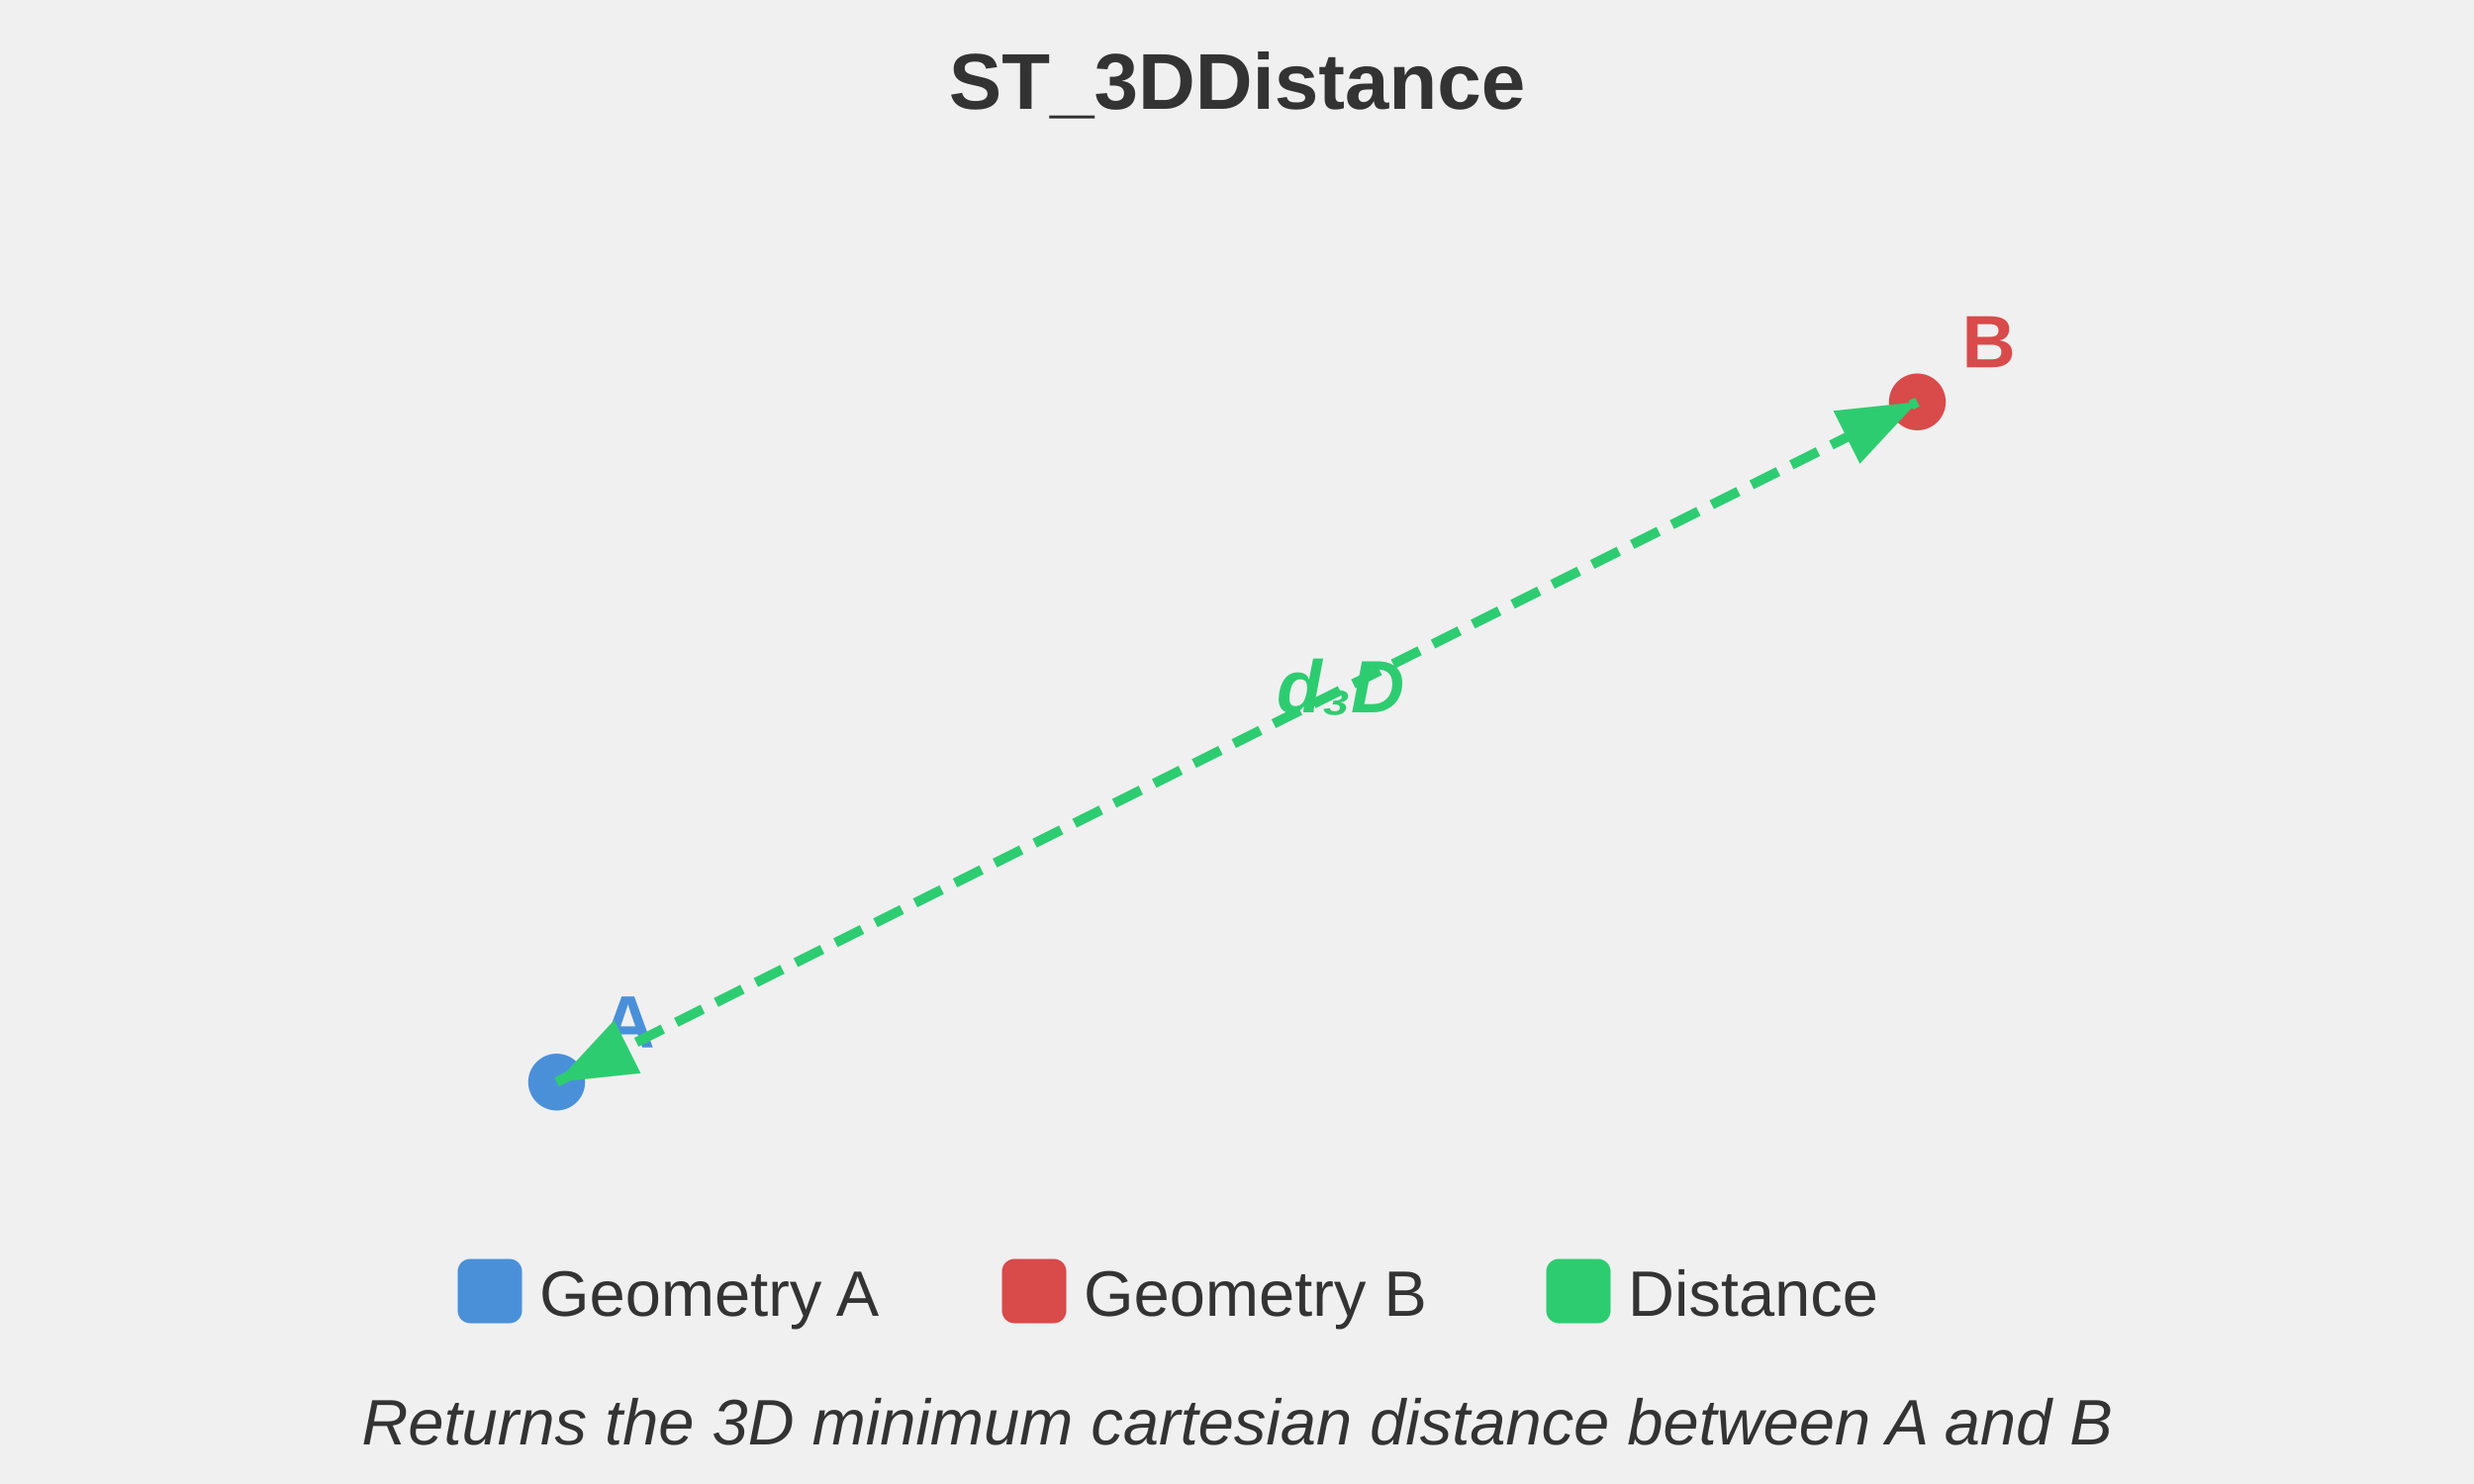
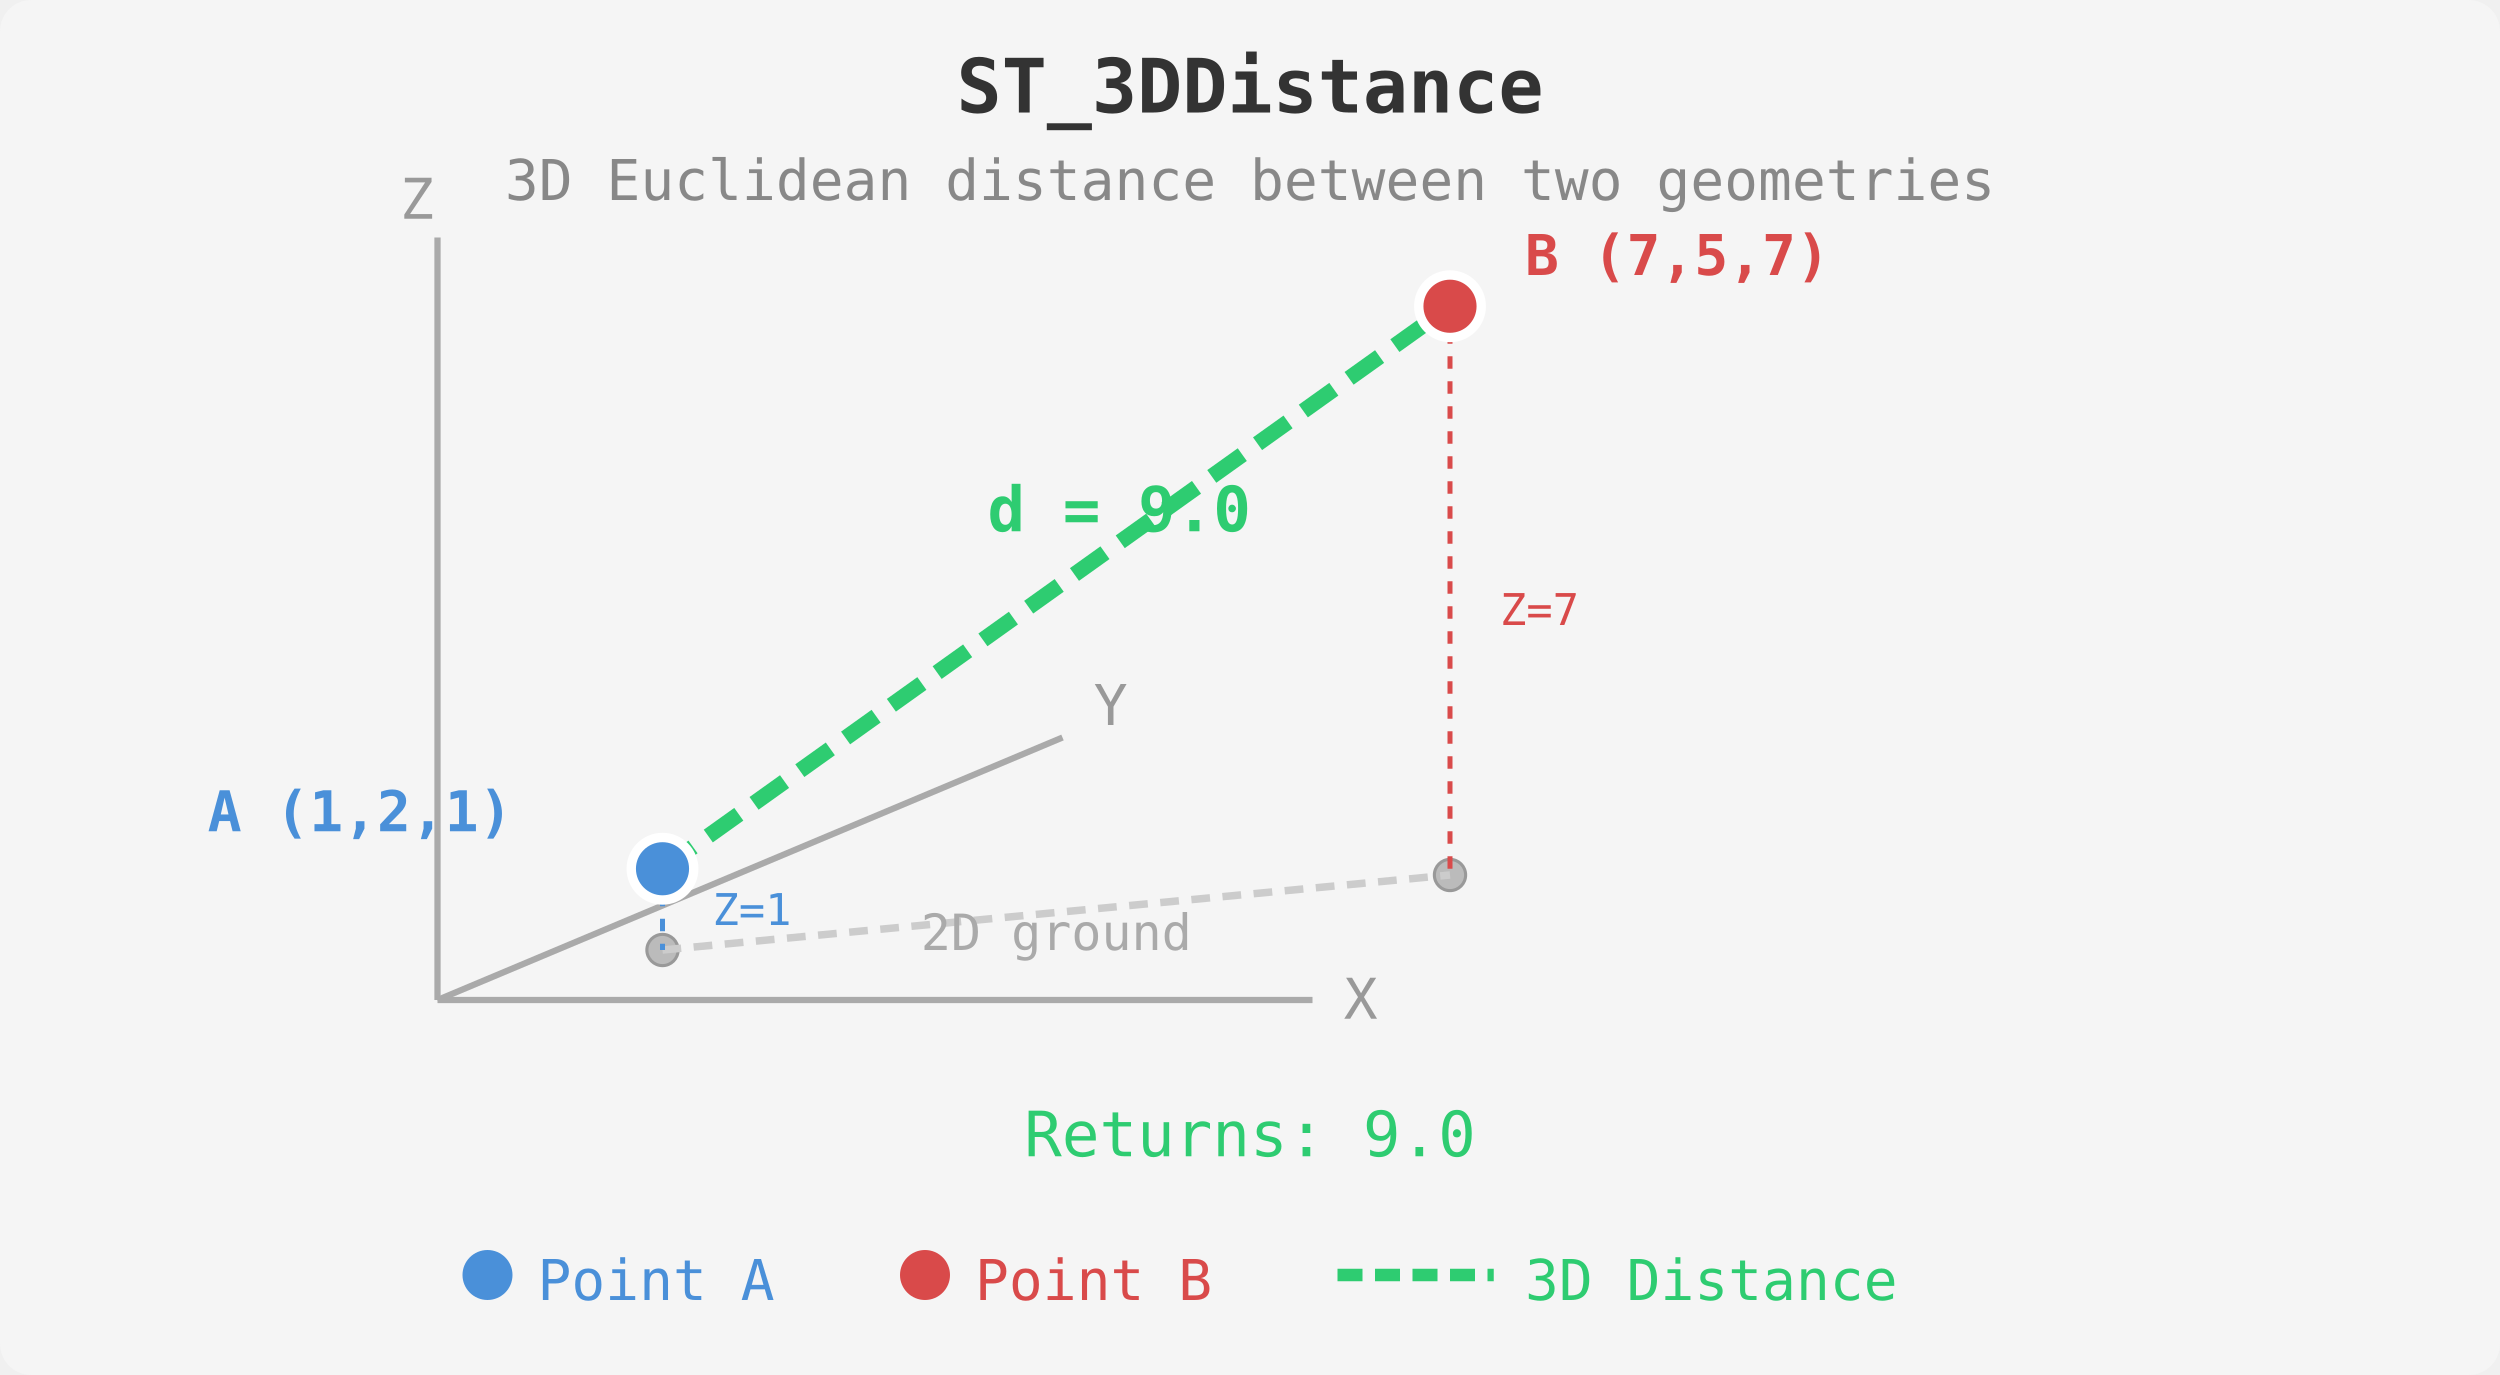
- <svg xmlns="http://www.w3.org/2000/svg" viewBox="0 0 500 300" width="500" height="300" style="background:#ffffff">
-   <defs>
-     <style>
-       text { font-family: 'Segoe UI', Arial, Helvetica, sans-serif; }
-     </style>
-     <marker id="arrowG" markerWidth="8" markerHeight="6" refX="8" refY="3" orient="auto">
-       <path d="M0,0 L8,3 L0,6" fill="#2ecc71" />
-     </marker>
-     <marker id="arrowGrev" markerWidth="8" markerHeight="6" refX="0" refY="3" orient="auto">
-       <path d="M8,0 L0,3 L8,6" fill="#2ecc71" />
-     </marker>
-   </defs>
-   <text x="250" y="22" text-anchor="middle" font-size="16" font-weight="bold" fill="#333333">ST_3DDistance</text>
-   <circle cx="112.5" cy="218.75" r="5" fill="#4a90d9" stroke="#4a90d9" stroke-width="1.5" />
-   <text x="121.5" y="211.75" font-size="15" font-weight="bold" fill="#4a90d9">A</text>
-   <circle cx="387.5" cy="81.25" r="5" fill="#d94a4a" stroke="#d94a4a" stroke-width="1.5" />
-   <text x="396.5" y="74.25" font-size="15" font-weight="bold" fill="#d94a4a">B</text>
-   <line x1="112.5" y1="218.75" x2="387.5" y2="81.25" stroke="#2ecc71" stroke-width="2" stroke-dasharray="6,3" marker-start="url(#arrowGrev)" marker-end="url(#arrowG)" />
-   <text x="258" y="144" font-size="15" font-weight="bold" fill="#2ecc71" font-style="italic">d₃D</text>
-   <text x="250" y="292" text-anchor="middle" font-size="13" fill="#333333" font-style="italic">Returns the 3D minimum cartesian distance between A and B</text>
-   <rect x="93" y="255" width="12" height="12" rx="2" fill="#4a90d9" stroke="#4a90d9" stroke-width="1" />
-   <text x="109" y="266" font-size="13" fill="#333333">Geometry A</text>
-   <rect x="203" y="255" width="12" height="12" rx="2" fill="#d94a4a" stroke="#d94a4a" stroke-width="1" />
-   <text x="219" y="266" font-size="13" fill="#333333">Geometry B</text>
-   <rect x="313" y="255" width="12" height="12" rx="2" fill="#2ecc71" stroke="#2ecc71" stroke-width="1" />
-   <text x="329" y="266" font-size="13" fill="#333333">Distance</text>
+ <svg xmlns="http://www.w3.org/2000/svg" width="400" height="220" viewBox="0 0 400 220">
+   <rect width="400" height="220" fill="#f5f5f5" rx="5" />
+   <text x="200" y="18" font-family="monospace" font-size="12" fill="#333" text-anchor="middle" font-weight="bold">ST_3DDistance</text>
+   <text x="200" y="32" font-family="monospace" font-size="9" fill="#888" text-anchor="middle">3D Euclidean distance between two geometries</text>
+   <line x1="70" y1="160" x2="210" y2="160" stroke="#aaa" stroke-width="1" />
+   <text x="215" y="163" font-family="monospace" font-size="9" fill="#999">X</text>
+   <line x1="70" y1="160" x2="170" y2="118" stroke="#aaa" stroke-width="1" />
+   <text x="175" y="116" font-family="monospace" font-size="9" fill="#999">Y</text>
+   <line x1="70" y1="160" x2="70" y2="38" stroke="#aaa" stroke-width="1" />
+   <text x="64" y="35" font-family="monospace" font-size="9" fill="#999">Z</text>
+   <circle cx="106" cy="152" r="2.5" fill="#bbb" stroke="#999" stroke-width="0.5" />
+   <circle cx="232" cy="140" r="2.5" fill="#bbb" stroke="#999" stroke-width="0.5" />
+   <line x1="106" y1="152" x2="232" y2="140" stroke="#ccc" stroke-width="1.2" stroke-dasharray="3,2" />
+   <text x="169" y="152" font-family="monospace" font-size="8" fill="#aaa" text-anchor="middle">2D ground</text>
+   <line x1="106" y1="139" x2="106" y2="152" stroke="#4a90d9" stroke-width="0.8" stroke-dasharray="2,2" />
+   <text x="114" y="148" font-family="monospace" font-size="7" fill="#4a90d9">Z=1</text>
+   <line x1="232" y1="49" x2="232" y2="140" stroke="#d94a4a" stroke-width="0.8" stroke-dasharray="2,2" />
+   <text x="240" y="100" font-family="monospace" font-size="7" fill="#d94a4a">Z=7</text>
+   <line x1="106" y1="139" x2="232" y2="49" stroke="#2ecc71" stroke-width="2.5" stroke-dasharray="6,3" />
+   <text x="158" y="85" font-family="monospace" font-size="10" fill="#2ecc71" font-weight="bold">d = 9.0</text>
+   <circle cx="106" cy="139" r="5" fill="#4a90d9" stroke="#fff" stroke-width="1.5" />
+   <text x="82" y="133" font-family="monospace" font-size="9" fill="#4a90d9" text-anchor="end" font-weight="bold">A (1,2,1)</text>
+   <circle cx="232" cy="49" r="5" fill="#d94a4a" stroke="#fff" stroke-width="1.5" />
+   <text x="244" y="44" font-family="monospace" font-size="9" fill="#d94a4a" text-anchor="start" font-weight="bold">B (7,5,7)</text>
+   <text x="200" y="185" font-family="monospace" font-size="10" fill="#2ecc71" text-anchor="middle">Returns: 9.0</text>
+   <circle cx="78" cy="204" r="4" fill="#4a90d9" />
+   <text x="86" y="208" font-family="monospace" font-size="9" fill="#4a90d9">Point A</text>
+   <circle cx="148" cy="204" r="4" fill="#d94a4a" />
+   <text x="156" y="208" font-family="monospace" font-size="9" fill="#d94a4a">Point B</text>
+   <line x1="214" y1="204" x2="239" y2="204" stroke="#2ecc71" stroke-width="2" stroke-dasharray="4,2" />
+   <text x="244" y="208" font-family="monospace" font-size="9" fill="#2ecc71">3D Distance</text>
</svg>
